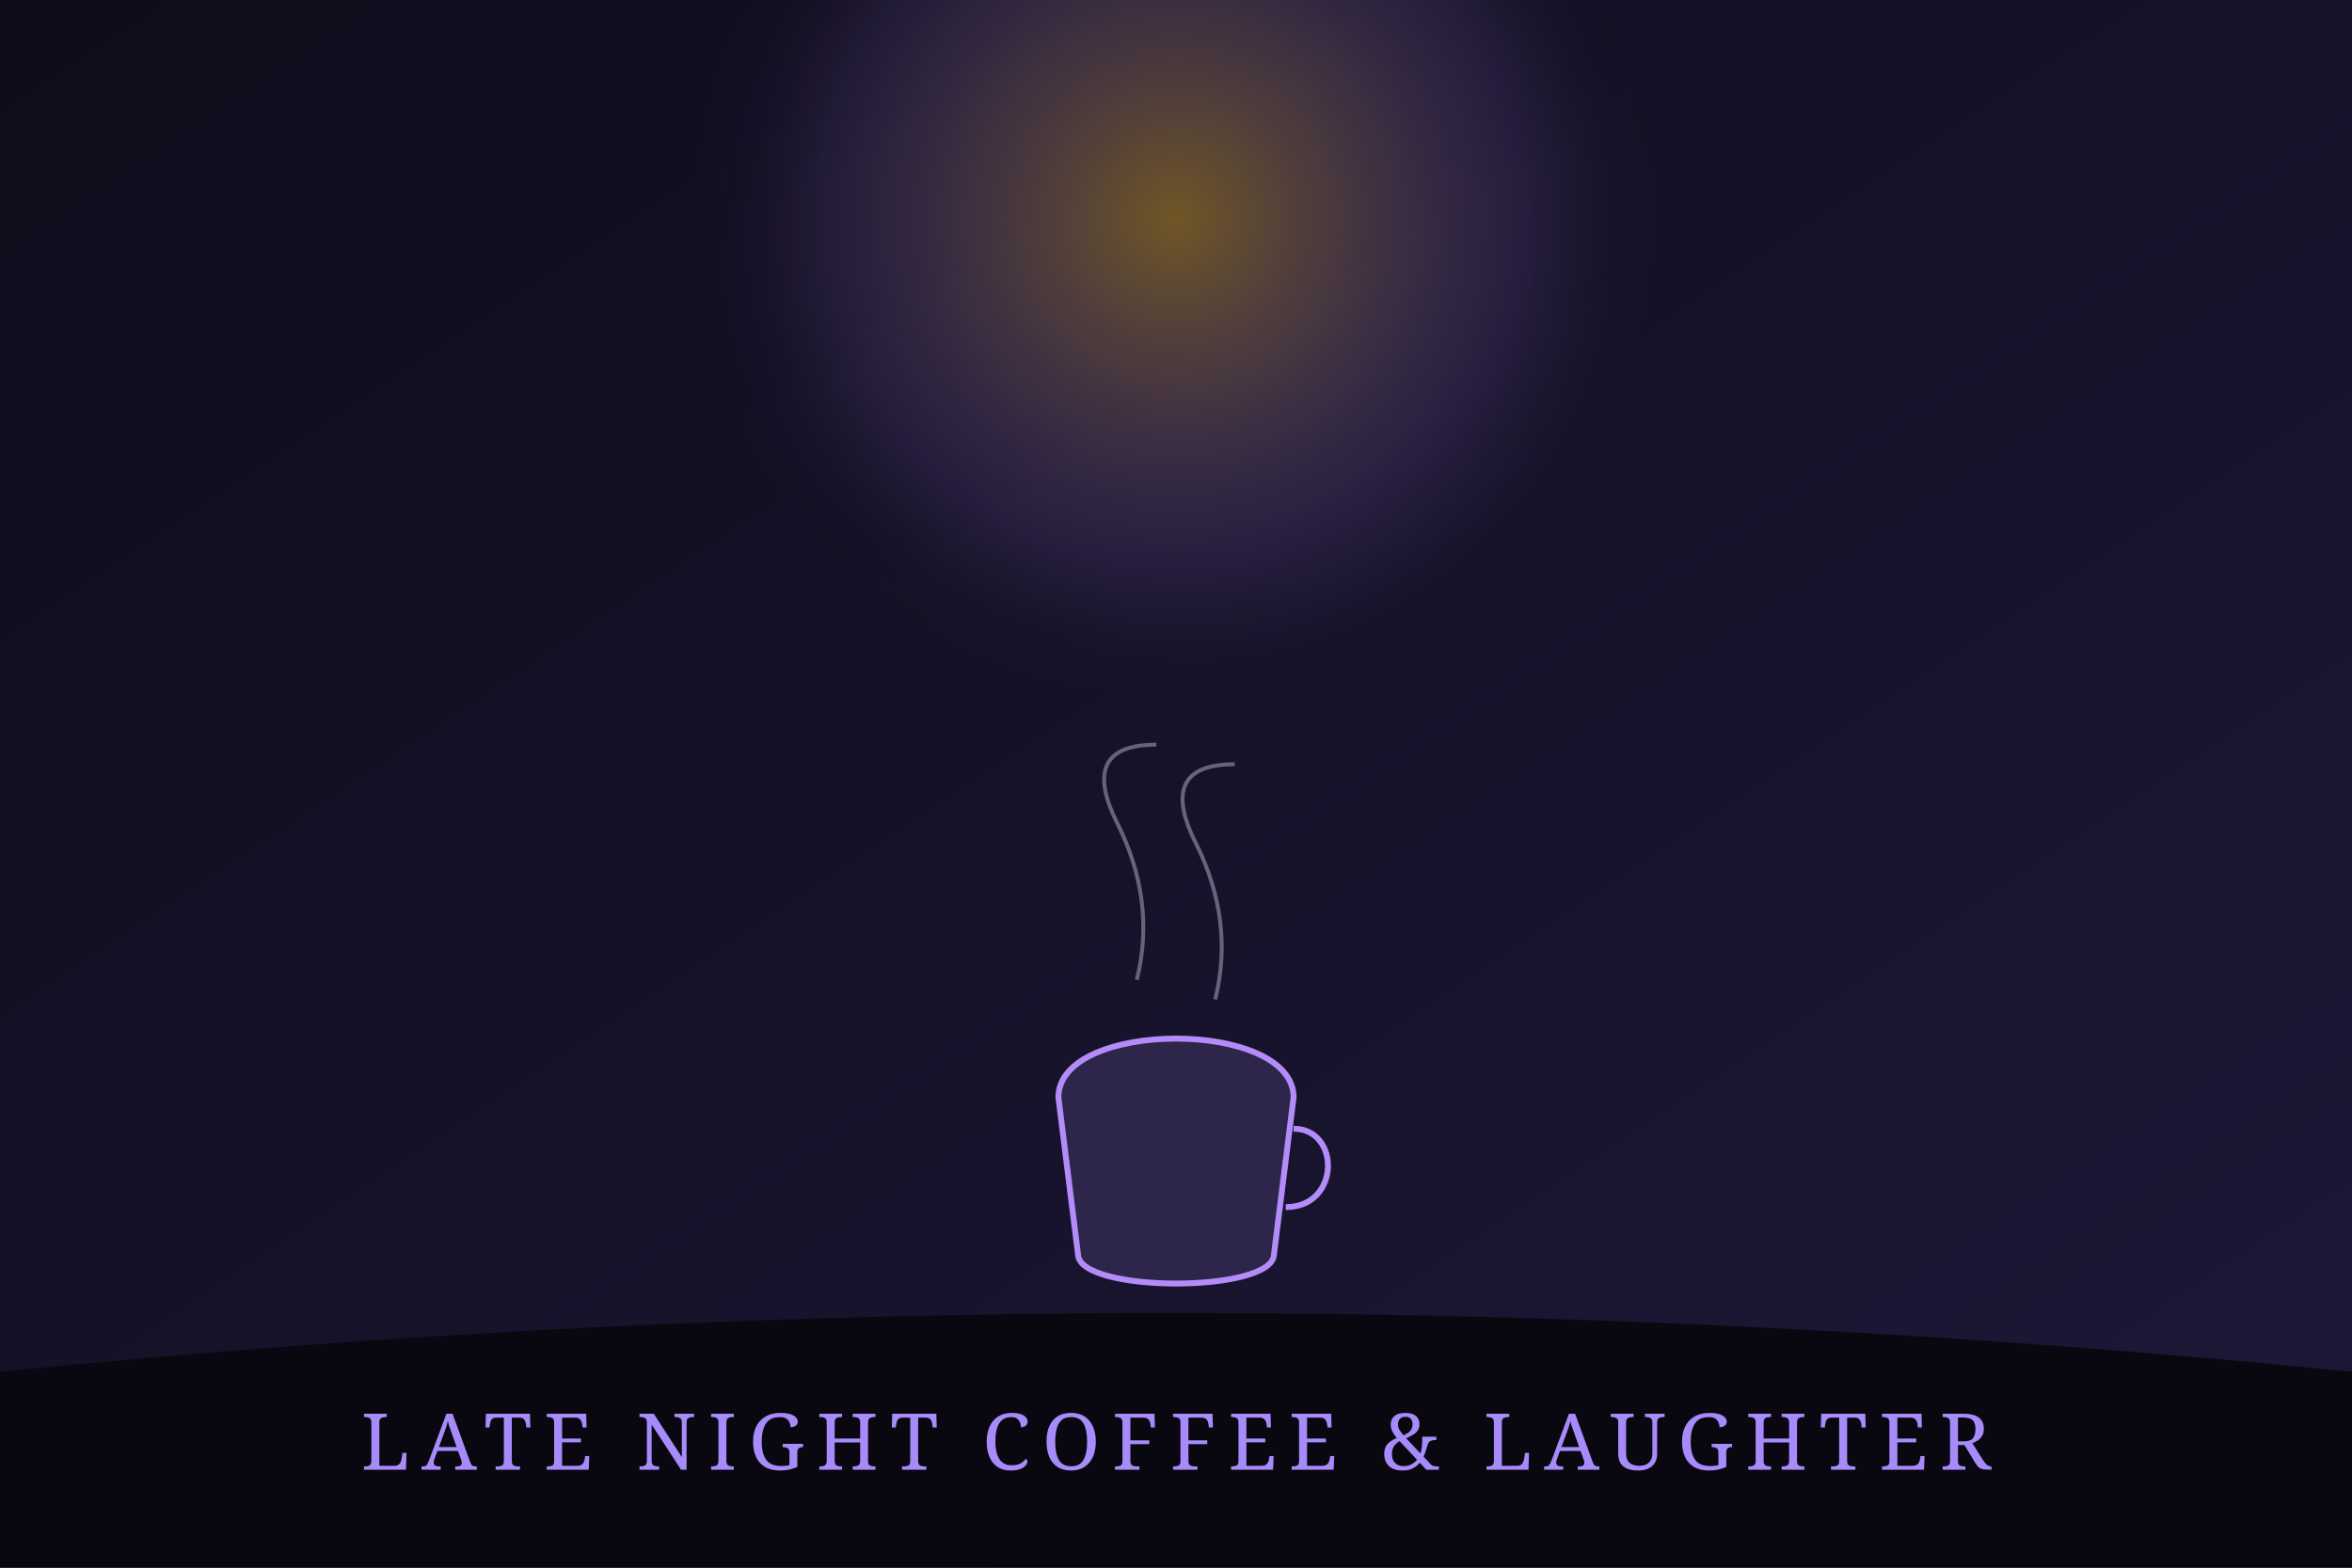
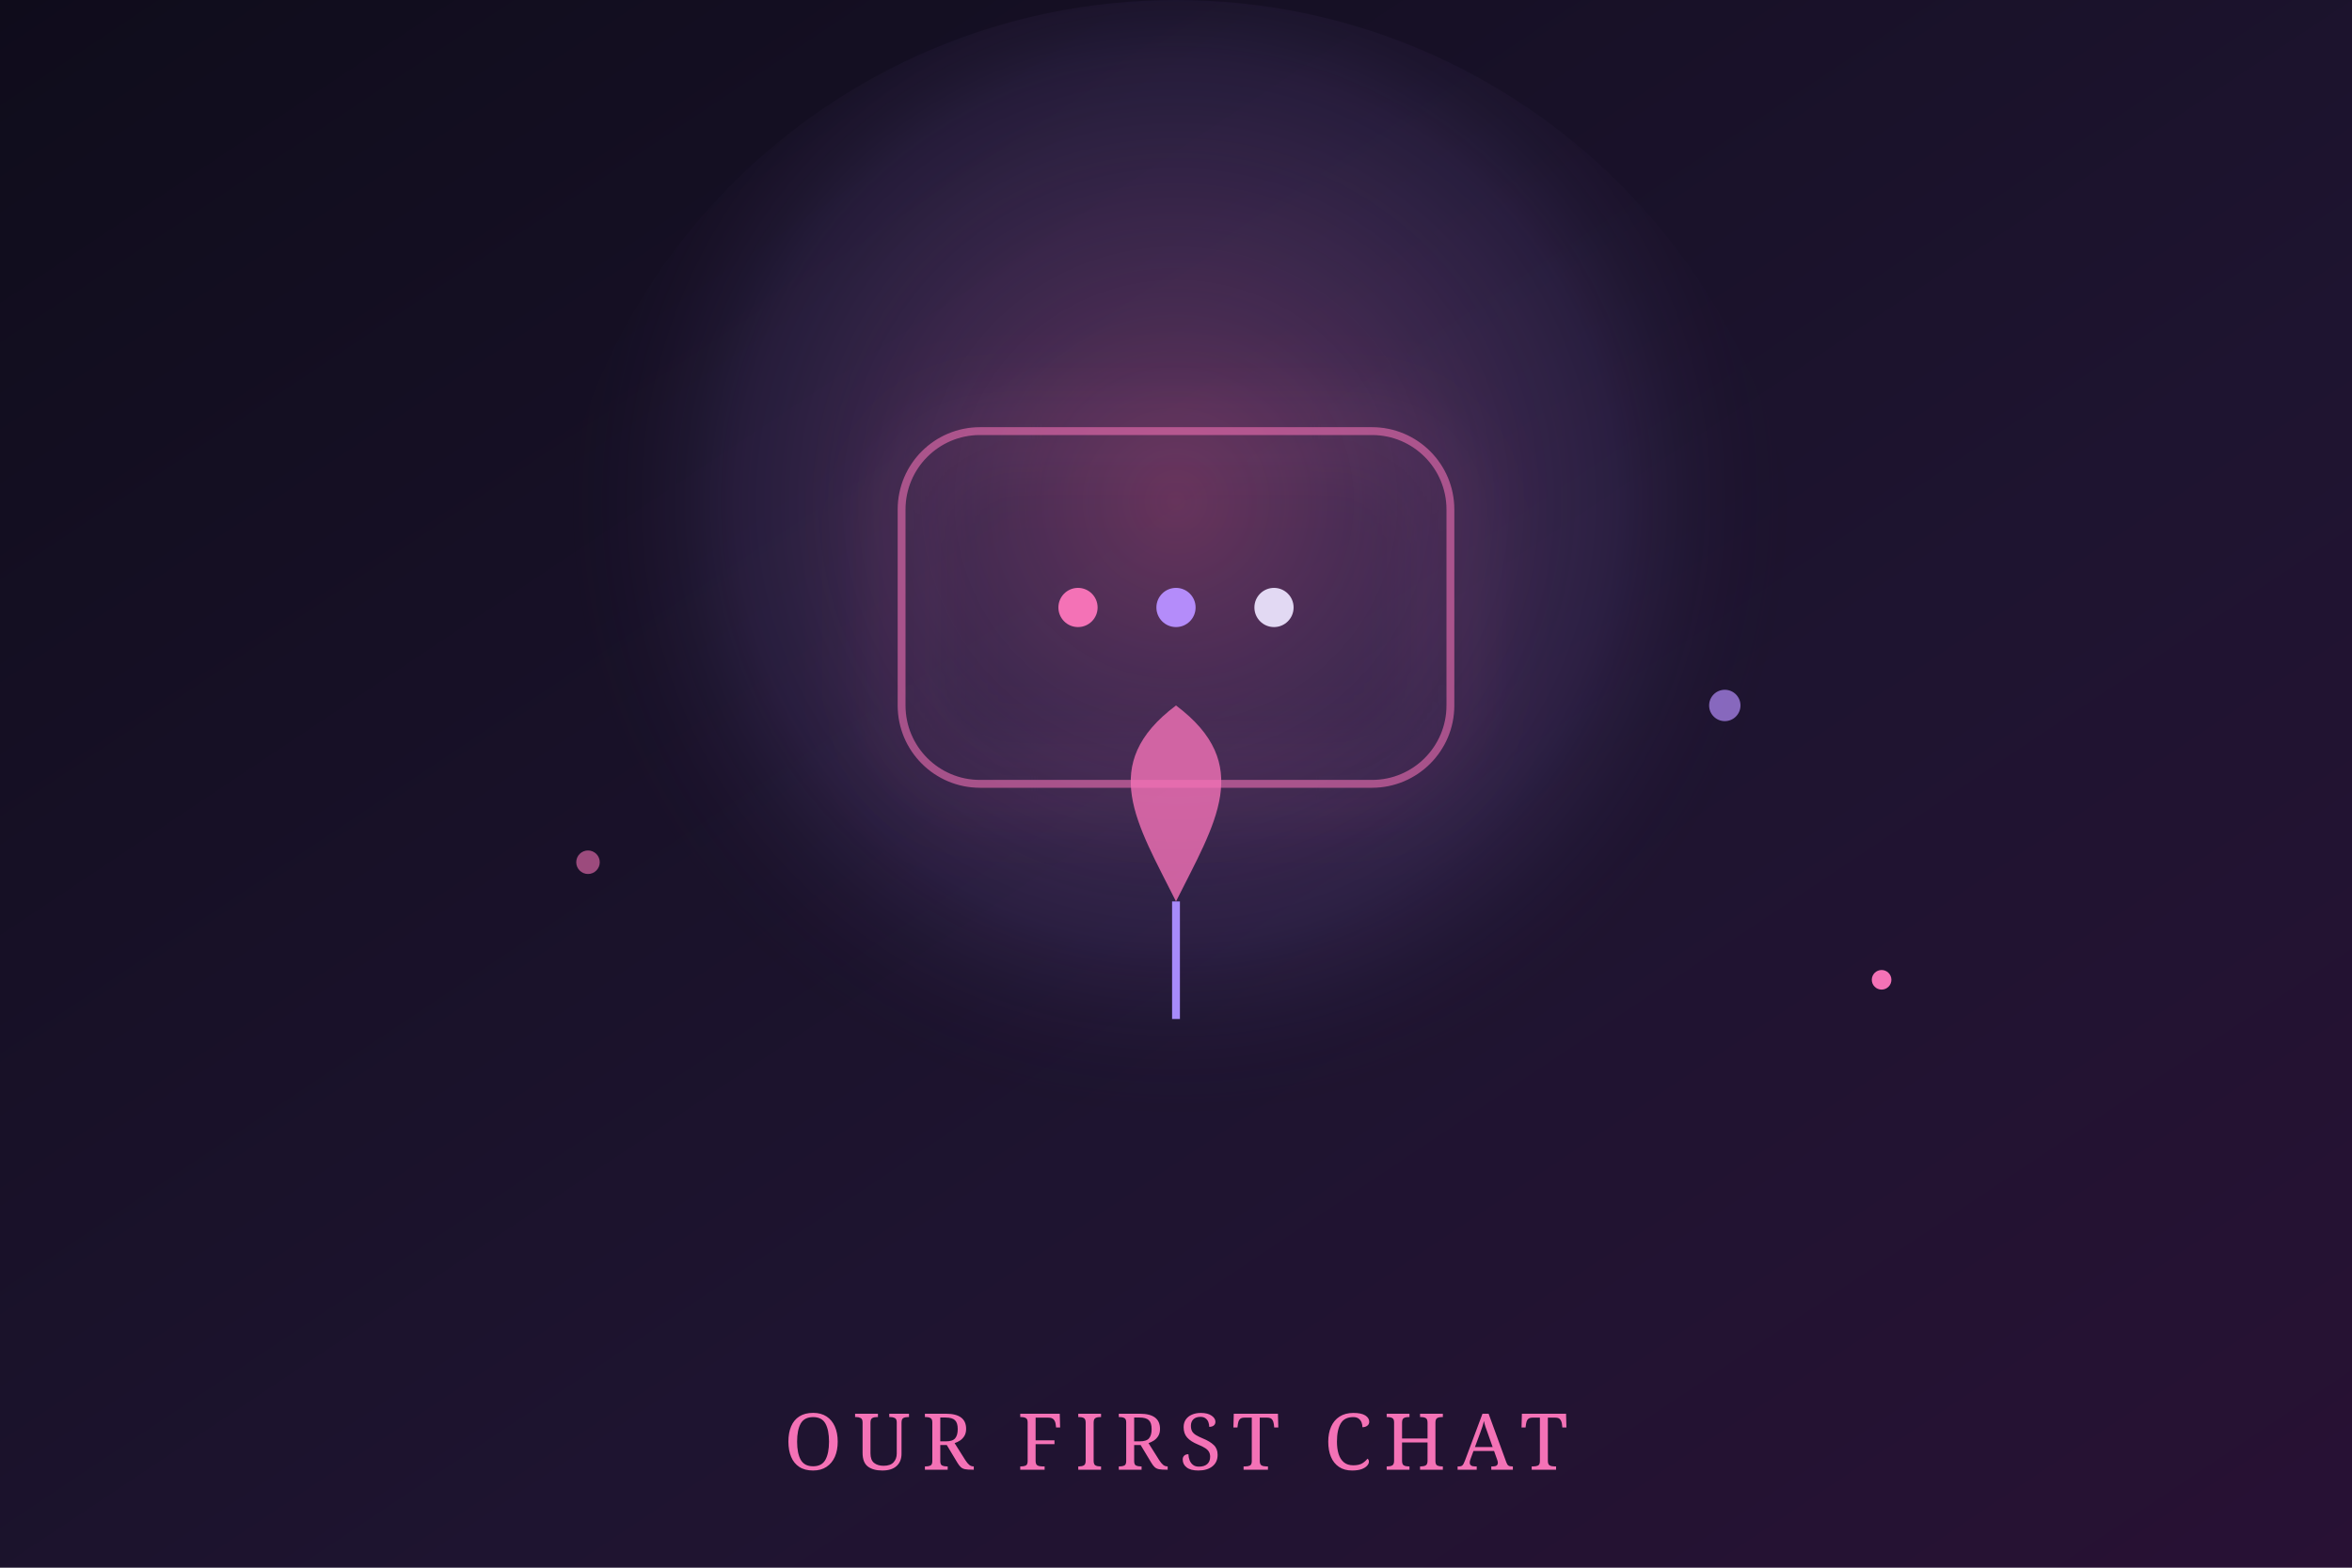
<svg xmlns="http://www.w3.org/2000/svg" viewBox="0 0 600 400" width="100%" height="100%">
  <defs>
    <linearGradient id="m1-bg" x1="0%" y1="0%" x2="100%" y2="100%">
      <stop offset="0%" stop-color="#0f0c1b" />
-       <stop offset="100%" stop-color="#1e1838" />
+       <stop offset="60%" stop-color="#1e1430" />
+       <stop offset="100%" stop-color="#281134" />
    </linearGradient>
-     <radialGradient id="m1-lamp" cx="50%" cy="30%" r="40%">
-       <stop offset="0%" stop-color="#fbbf24" stop-opacity="0.4" />
+     <radialGradient id="m1-glow" cx="50%" cy="40%" r="50%">
+       <stop offset="0%" stop-color="#f472b6" stop-opacity="0.35" />
      <stop offset="70%" stop-color="#b48cfa" stop-opacity="0.1" />
      <stop offset="100%" stop-color="#000000" stop-opacity="0" />
    </radialGradient>
  </defs>
  <rect width="100%" height="100%" fill="url(#m1-bg)" />
-   <circle cx="300" cy="120" r="160" fill="url(#m1-lamp)" />
-   <path d="M 0 350 Q 300 320 600 350 L 600 400 L 0 400 Z" fill="#090710" />
-   <path d="M 270 280 C 270 260, 330 260, 330 280 L 325 320 C 325 330, 275 330, 275 320 Z" fill="#2d264a" stroke="#b48cfa" stroke-width="1.5" />
-   <path d="M 330 288 C 342 288, 342 308, 328 308" fill="none" stroke="#b48cfa" stroke-width="1.5" />
-   <path d="M 290 250 Q 295 230 285 210 T 295 190" fill="none" stroke="#e2d9f3" stroke-width="1" opacity="0.4" />
-   <path d="M 310 255 Q 315 235 305 215 T 315 195" fill="none" stroke="#e2d9f3" stroke-width="1" opacity="0.4" />
-   <text x="300" y="375" font-family="'Cormorant Garamond', serif" font-size="20" fill="#a78bfa" text-anchor="middle" letter-spacing="3">LATE NIGHT COFFEE &amp; LAUGHTER</text>
+   <circle cx="300" cy="160" r="160" fill="url(#m1-glow)" />
+   <g transform="translate(230, 110)">
+     <rect x="0" y="0" width="140" height="90" rx="20" fill="none" stroke="#f472b6" stroke-width="2" opacity="0.6" filter="drop-shadow(0 0 10px #f472b6)" />
+     <circle cx="45" cy="45" r="5" fill="#f472b6" />
+     <circle cx="70" cy="45" r="5" fill="#b48cfa" />
+     <circle cx="95" cy="45" r="5" fill="#e2d9f3" />
+     <path d="M 70 120 C 60 100, 50 85, 70 70 C 90 85, 80 100, 70 120 Z" fill="#f472b6" opacity="0.8" />
+     <path d="M 70 120 Q 70 140 70 150" stroke="#a78bfa" stroke-width="2" fill="none" />
+   </g>
+   <circle cx="150" cy="220" r="3" fill="#f472b6" opacity="0.6" />
+   <circle cx="440" cy="180" r="4" fill="#b48cfa" opacity="0.7" />
+   <circle cx="480" cy="250" r="2.5" fill="#f472b6" />
+   <text x="300" y="375" font-family="'Cormorant Garamond', serif" font-size="20" fill="#f472b6" text-anchor="middle" letter-spacing="3">OUR FIRST CHAT</text>
</svg>
